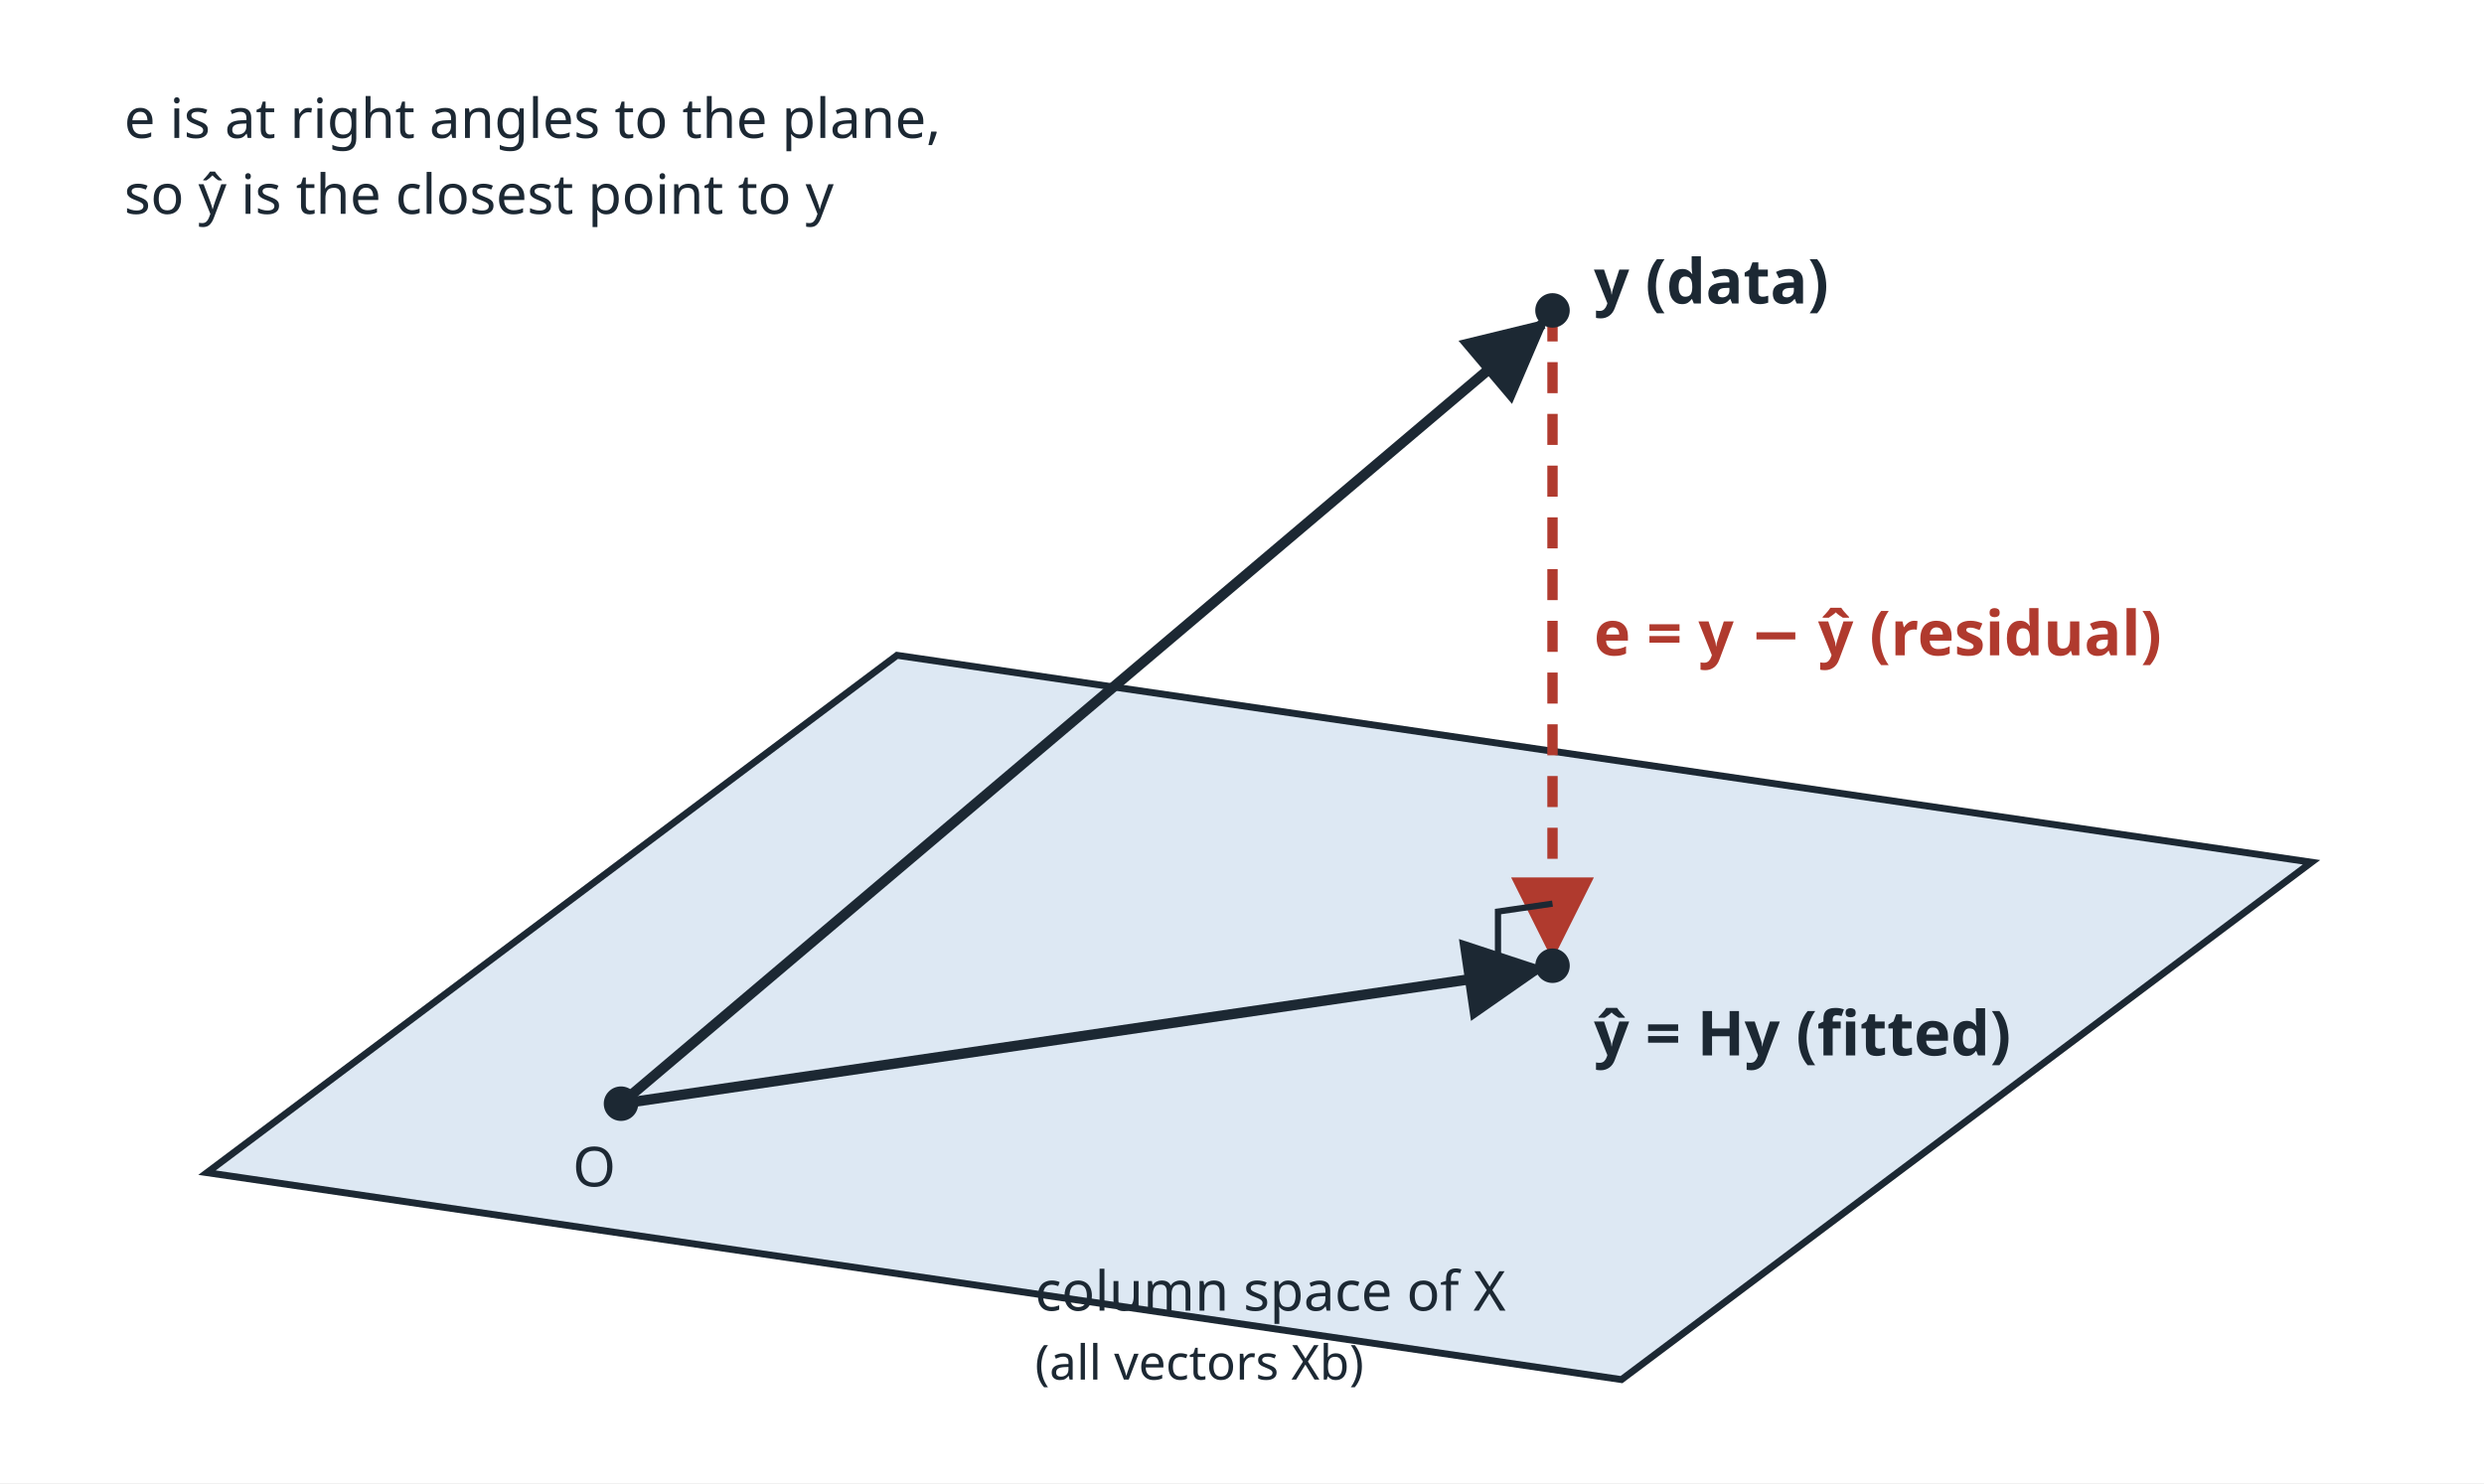
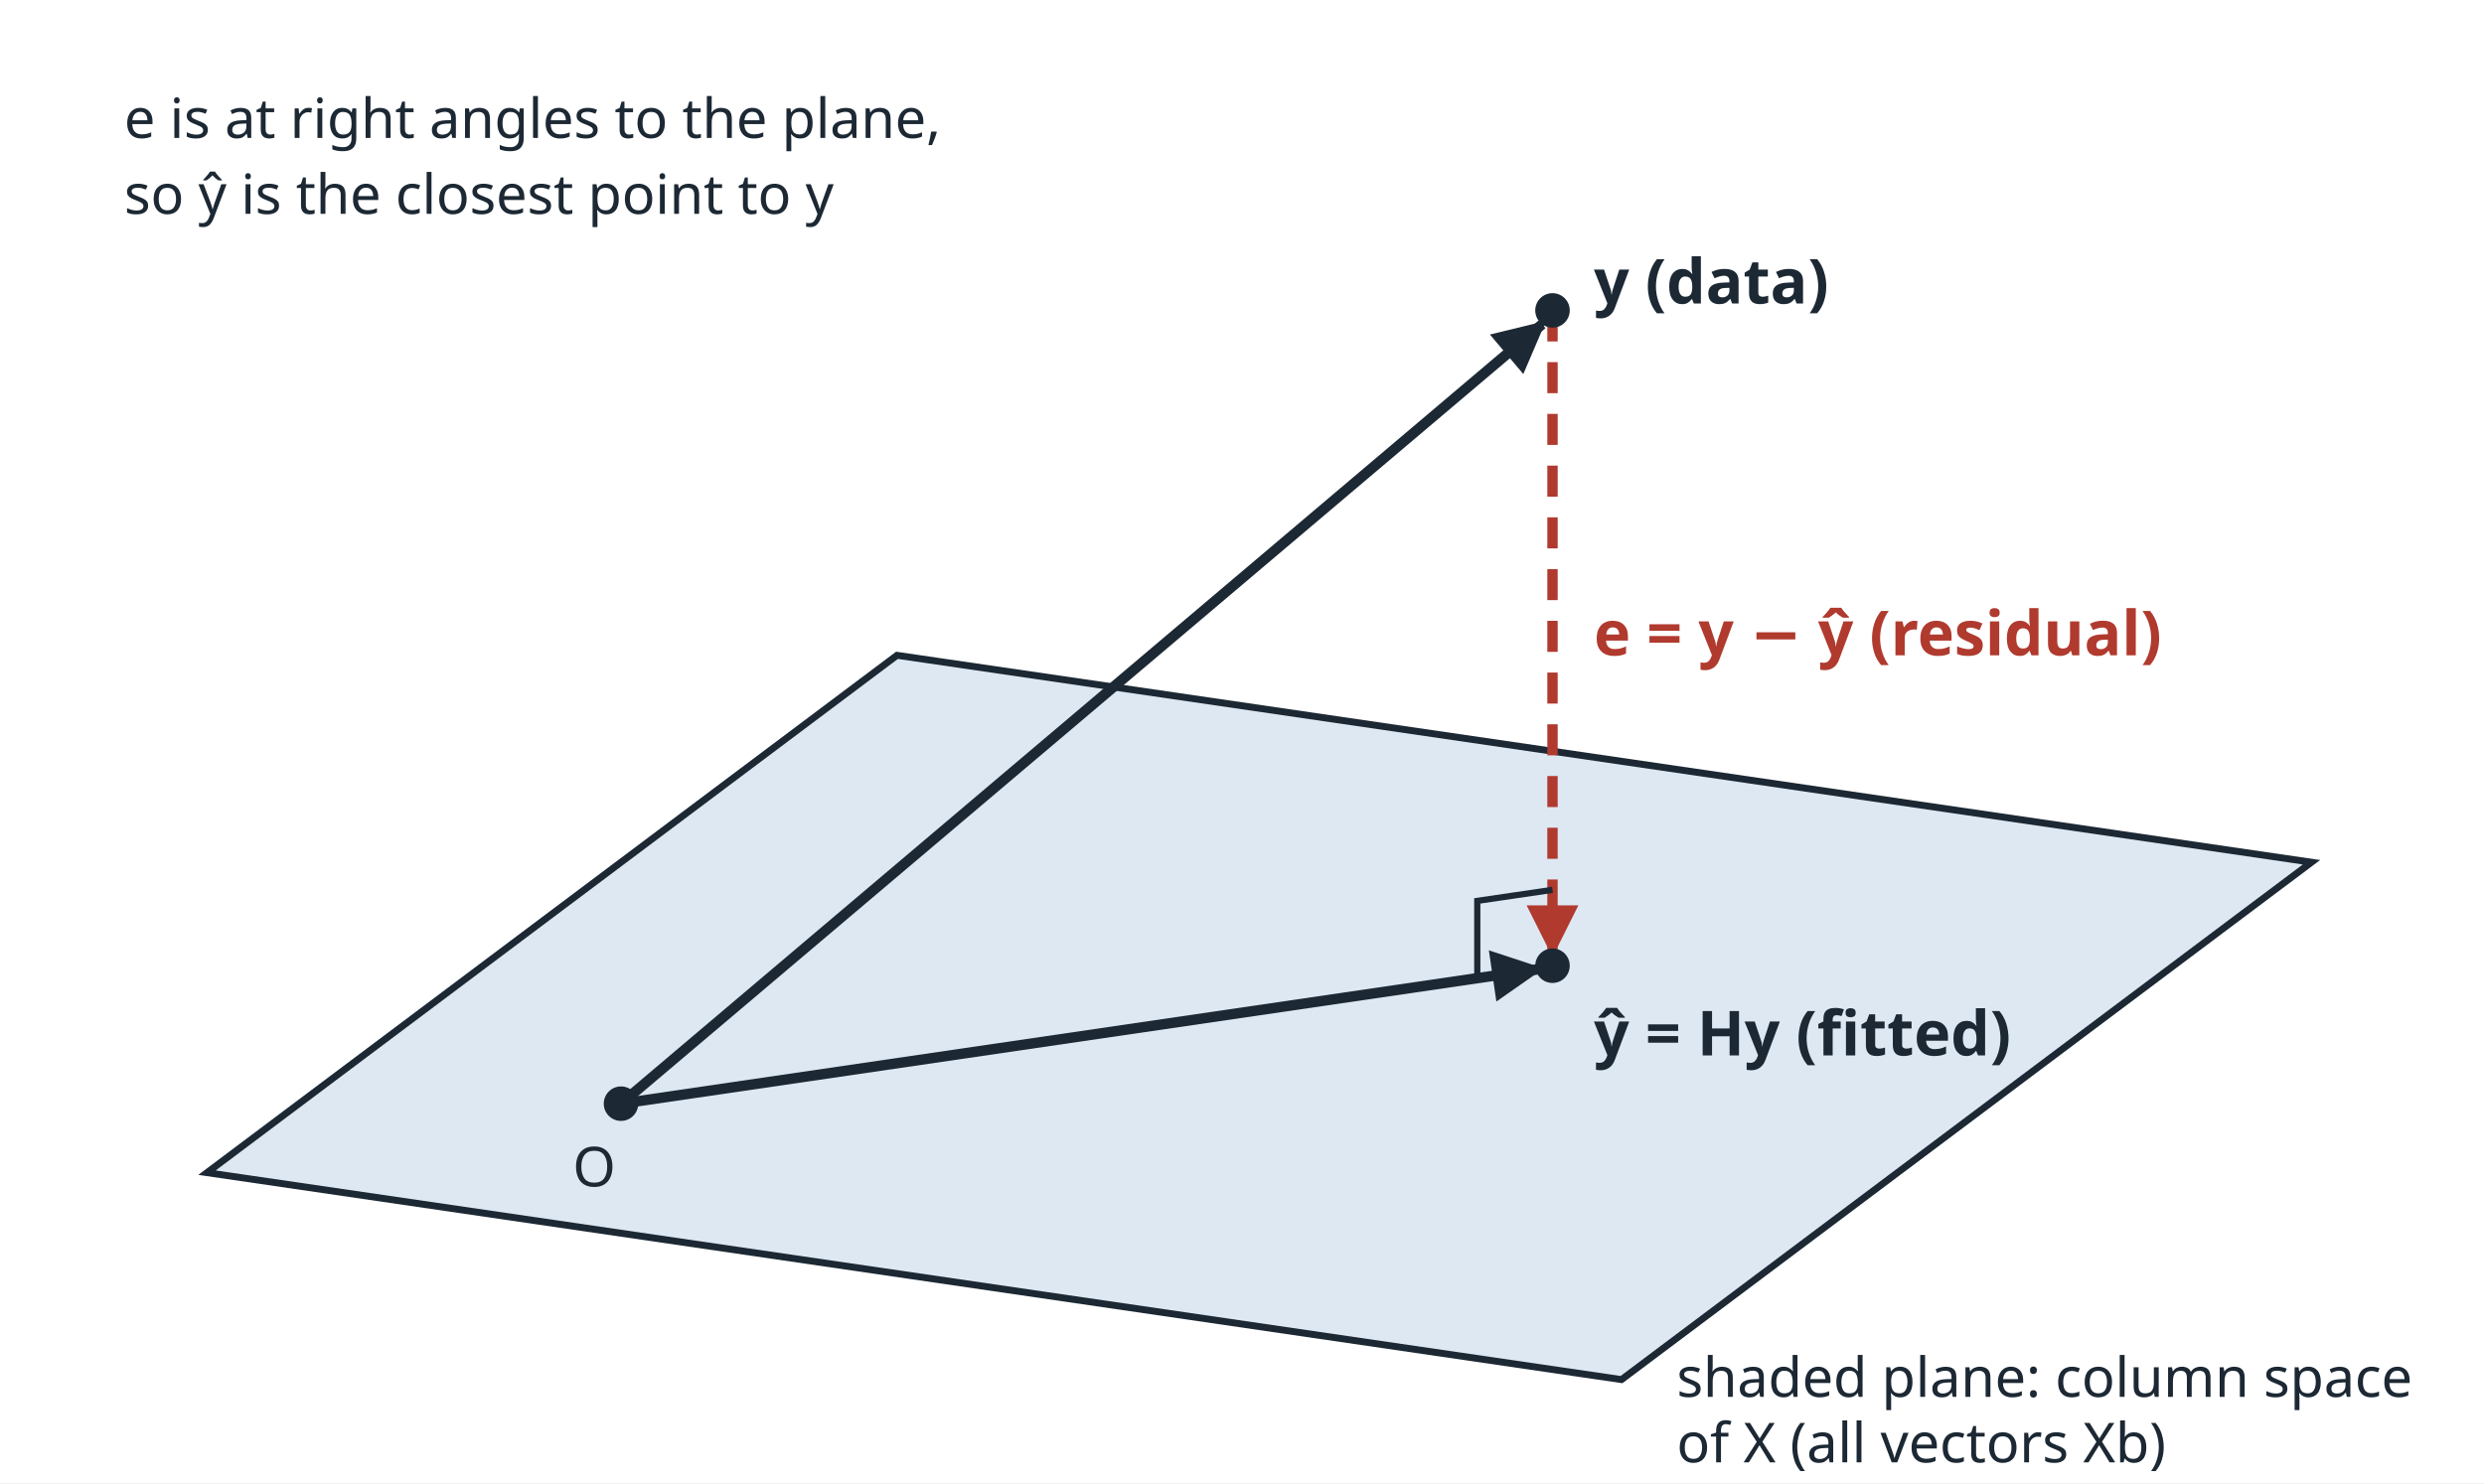
<svg xmlns="http://www.w3.org/2000/svg" viewBox="0 0 720 430" width="720" height="430" role="img">
  <defs>
-     <marker id="ah" viewBox="0 0 10 10" refX="9" refY="5" markerWidth="8" markerHeight="8" orient="auto-start-reverse">
+     <marker id="ah" viewBox="0 0 10 10" refX="9" refY="5" markerWidth="5" markerHeight="5" orient="auto-start-reverse">
      <path d="M0 0 L10 5 L0 10 z" fill="#1c2833" />
    </marker>
-     <marker id="ar" viewBox="0 0 10 10" refX="9" refY="5" markerWidth="8" markerHeight="8" orient="auto-start-reverse">
+     <marker id="ar" viewBox="0 0 10 10" refX="9" refY="5" markerWidth="5" markerHeight="5" orient="auto-start-reverse">
      <path d="M0 0 L10 5 L0 10 z" fill="#b03a2e" />
    </marker>
  </defs>
  <rect x="0" y="0" width="720" height="430" fill="#ffffff" />
  <polygon points="60,340 470,400 670,250 260,190" fill="#dde8f3" stroke="#1c2833" stroke-width="2" />
  <line x1="180" y1="320" x2="447" y2="94" stroke="#1c2833" stroke-width="3" marker-end="url(#ah)" />
  <line x1="180" y1="320" x2="446" y2="281" stroke="#1c2833" stroke-width="3" marker-end="url(#ah)" />
  <line x1="450" y1="90" x2="450" y2="276" stroke="#b03a2e" stroke-width="3" stroke-dasharray="9 6" marker-end="url(#ar)" />
-   <polyline points="450,262 434.2,264.3 434.2,280.3" fill="none" stroke="#1c2833" stroke-width="1.8" />
+   <polyline points="450,258 428.2,261.2 428.2,283.2" fill="none" stroke="#1c2833" stroke-width="1.8" />
  <circle cx="180" cy="320" r="5" fill="#1c2833" />
  <circle cx="450" cy="280" r="5" fill="#1c2833" />
  <circle cx="450" cy="90" r="5" fill="#1c2833" />
  <text x="166" y="344" font-family="sans-serif" font-size="16" fill="#1c2833">O</text>
  <text x="462" y="88" font-family="sans-serif" font-size="18" font-weight="bold" fill="#1c2833">y (data)</text>
  <text x="462" y="306" font-family="sans-serif" font-size="18" font-weight="bold" fill="#1c2833">ŷ = Hy (fitted)</text>
  <text x="462" y="190" font-family="sans-serif" font-size="18" font-weight="bold" fill="#b03a2e">e = y − ŷ (residual)</text>
-   <text x="300" y="380" font-family="sans-serif" font-size="16" fill="#1c2833">column space of X</text>
-   <text x="300" y="400" font-family="sans-serif" font-size="14" fill="#1c2833">(all vectors Xb)</text>
+   <text x="486" y="405" font-family="sans-serif" font-size="16" fill="#1c2833">shaded plane: column space</text>
+   <text x="486" y="424" font-family="sans-serif" font-size="16" fill="#1c2833">of X (all vectors Xb)</text>
  <text x="36" y="40" font-family="sans-serif" font-size="16" fill="#1c2833">e is at right angles to the plane,</text>
  <text x="36" y="62" font-family="sans-serif" font-size="16" fill="#1c2833">so ŷ is the closest point to y</text>
</svg>
